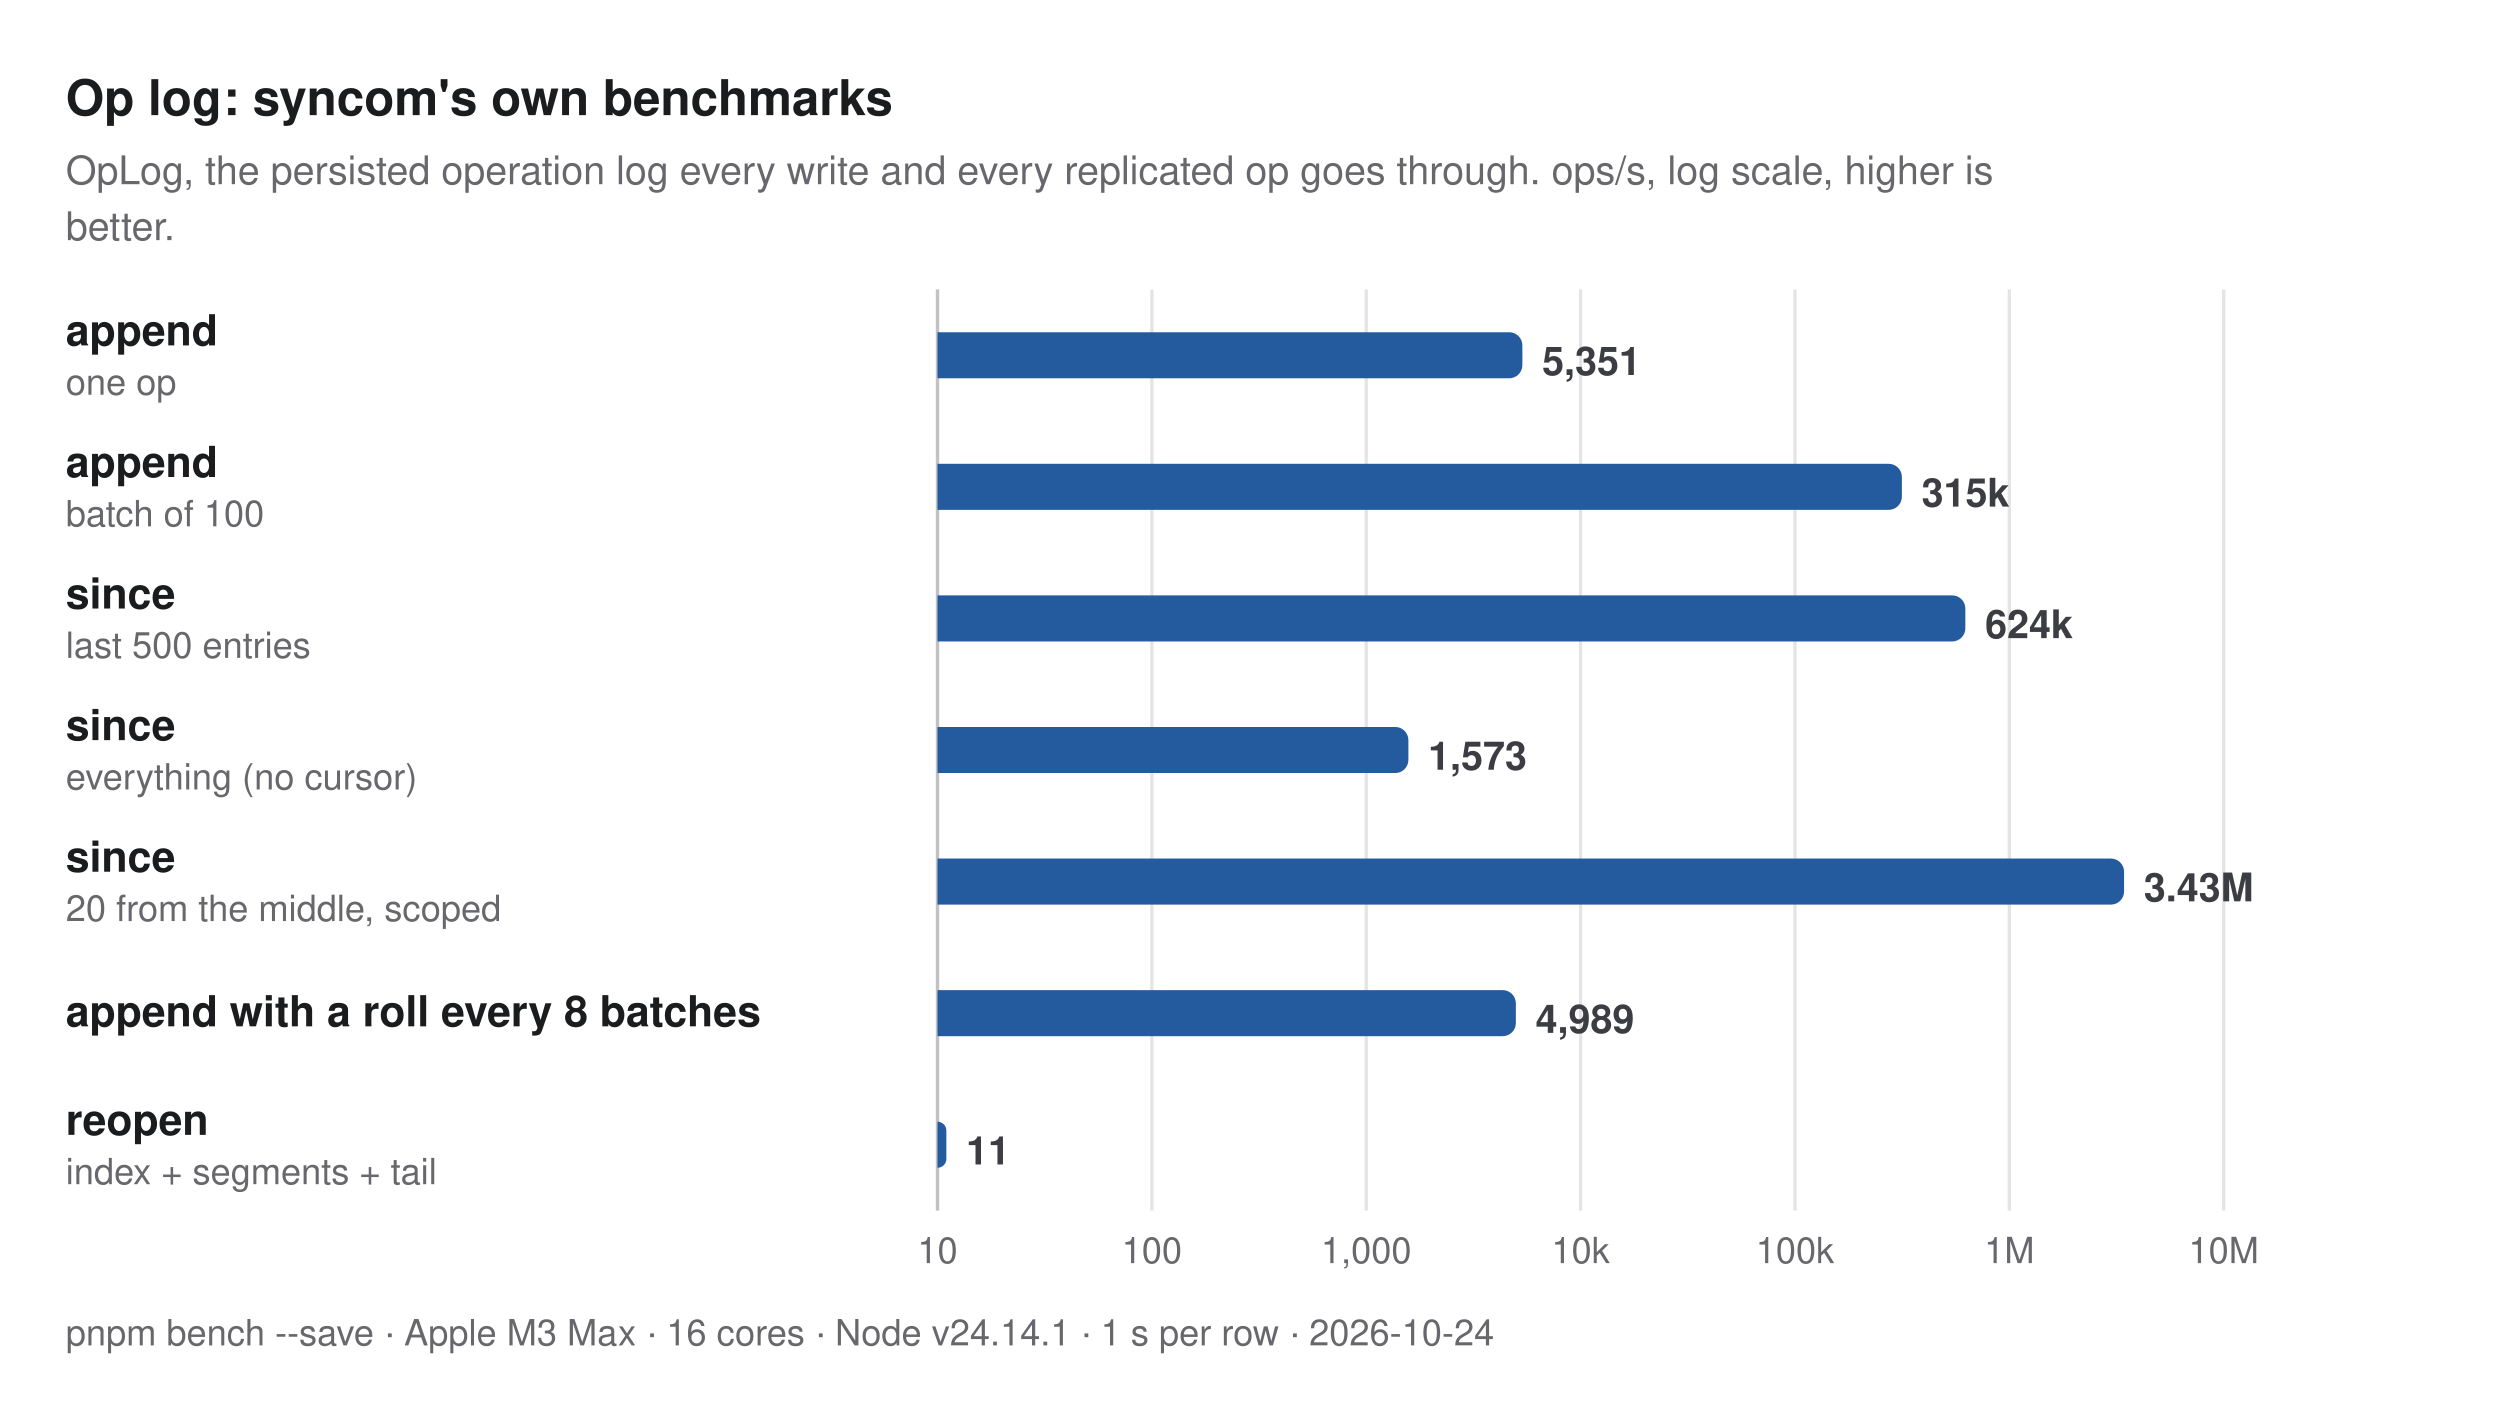
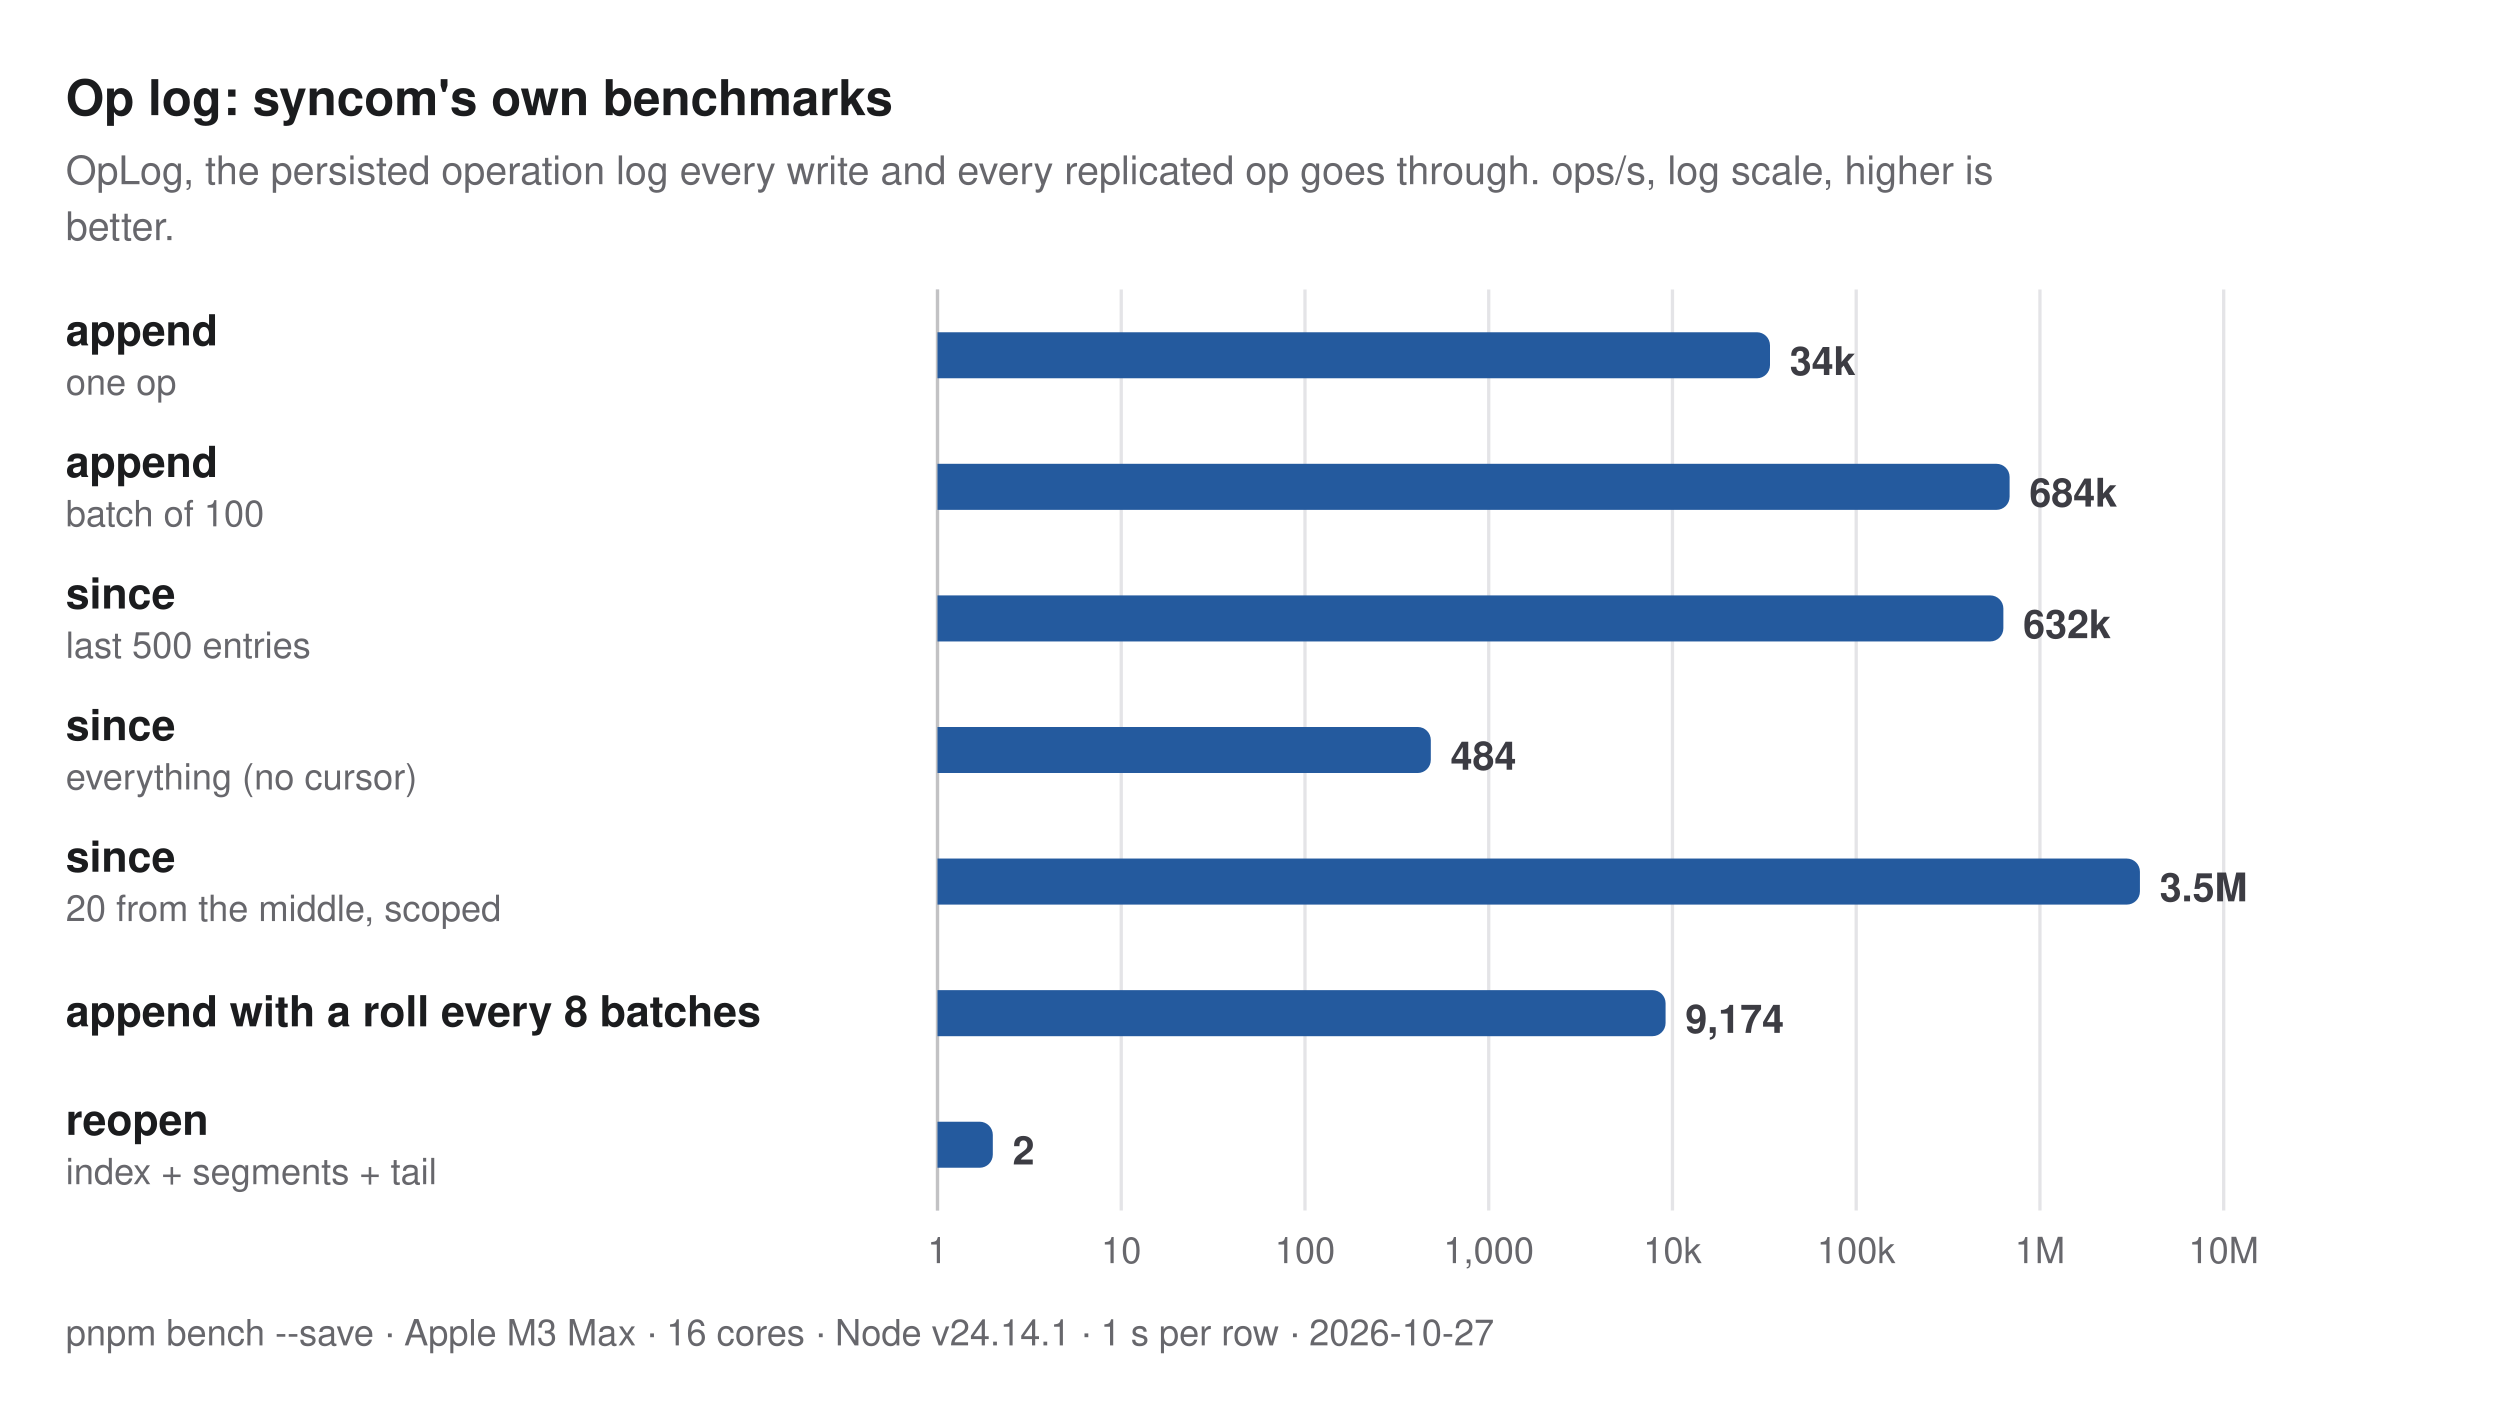
<svg xmlns="http://www.w3.org/2000/svg" width="760" height="428" viewBox="0 0 760 428" role="img" aria-label="Op log: syncom's own benchmarks. OpLog, the persisted operation log every write and every replicated op goes through. ops/s, log scale, higher is better.">
  <style>
  text { font-family: -apple-system, BlinkMacSystemFont, "Segoe UI", Helvetica, Arial, sans-serif; }
  .title { font-size: 15px; font-weight: 700; fill: #1b1c1e; }
  .subtitle, .caption { font-size: 12px; fill: #67676c; }
  .caption { font-size: 11px; }
  .group { font-size: 11px; font-weight: 600; letter-spacing: 0.06em; fill: #67676c; }
  .label { font-size: 13px; font-weight: 600; fill: #1b1c1e; }
  .label.primary, .label.secondary { font-weight: 700; }
  .sublabel { font-size: 11px; fill: #67676c; }
  .value { font-size: 12px; font-weight: 600; fill: #3c3c43; font-variant-numeric: tabular-nums; }
  .value.small { font-size: 10px; }
  .legend { font-size: 11px; fill: #3c3c43; }
  .tick { font-size: 11px; fill: #67676c; font-variant-numeric: tabular-nums; }
  .grid { stroke: #e4e4e7; stroke-width: 1; }
  .axis { stroke: #c2c2c4; stroke-width: 1; }
  .ref { stroke: #67676c; stroke-width: 1; stroke-dasharray: 3 3; }
  .bar { fill: #c4c6cc; }
  .bar.primary { fill: #245a9e; }
  .bar.secondary { fill: #5e9be6; }
  @media (prefers-color-scheme: dark) {
    .title, .label { fill: #dfdfd6; }
    .subtitle, .caption, .group, .sublabel, .tick { fill: #98989f; }
    .value, .legend { fill: #c2c2c4; }
    .grid { stroke: #2e2e32; }
    .axis { stroke: #48484c; }
    .ref { stroke: #98989f; }
    .bar { fill: #46474e; }
    .bar.primary { fill: #8dbcf2; }
    .bar.secondary { fill: #3d7bd0; }
  }
</style>
  <text class="title" x="20" y="35">Op log: syncom's own benchmarks</text>
  <text class="subtitle" x="20" y="56">OpLog, the persisted operation log every write and every replicated op goes through. ops/s, log scale, higher is</text>
  <text class="subtitle" x="20" y="73">better.</text>
  <line class="grid" x1="285" y1="88" x2="285" y2="368" />
-   <text class="tick" x="285" y="384" text-anchor="middle">10</text>
-   <line class="grid" x1="350.167" y1="88" x2="350.167" y2="368" />
-   <text class="tick" x="350.167" y="384" text-anchor="middle">100</text>
-   <line class="grid" x1="415.333" y1="88" x2="415.333" y2="368" />
-   <text class="tick" x="415.333" y="384" text-anchor="middle">1,000</text>
-   <line class="grid" x1="480.5" y1="88" x2="480.5" y2="368" />
-   <text class="tick" x="480.5" y="384" text-anchor="middle">10k</text>
-   <line class="grid" x1="545.667" y1="88" x2="545.667" y2="368" />
-   <text class="tick" x="545.667" y="384" text-anchor="middle">100k</text>
-   <line class="grid" x1="610.833" y1="88" x2="610.833" y2="368" />
-   <text class="tick" x="610.833" y="384" text-anchor="middle">1M</text>
+   <text class="tick" x="285" y="384" text-anchor="middle">1</text>
+   <line class="grid" x1="340.857" y1="88" x2="340.857" y2="368" />
+   <text class="tick" x="340.857" y="384" text-anchor="middle">10</text>
+   <line class="grid" x1="396.714" y1="88" x2="396.714" y2="368" />
+   <text class="tick" x="396.714" y="384" text-anchor="middle">100</text>
+   <line class="grid" x1="452.571" y1="88" x2="452.571" y2="368" />
+   <text class="tick" x="452.571" y="384" text-anchor="middle">1,000</text>
+   <line class="grid" x1="508.429" y1="88" x2="508.429" y2="368" />
+   <text class="tick" x="508.429" y="384" text-anchor="middle">10k</text>
+   <line class="grid" x1="564.286" y1="88" x2="564.286" y2="368" />
+   <text class="tick" x="564.286" y="384" text-anchor="middle">100k</text>
+   <line class="grid" x1="620.143" y1="88" x2="620.143" y2="368" />
+   <text class="tick" x="620.143" y="384" text-anchor="middle">1M</text>
  <line class="grid" x1="676" y1="88" x2="676" y2="368" />
  <text class="tick" x="676" y="384" text-anchor="middle">10M</text>
  <line class="axis" x1="285" y1="88" x2="285" y2="368" />
  <g>
    <text class="label primary" x="20" y="105">append</text>
    <text class="sublabel" x="20" y="120">one op</text>
-     <path class="bar primary" d="M285,101H458.803A4,4 0 0 1 462.803,105V111A4,4 0 0 1 458.803,115H285Z" />
-     <text class="value" x="468.803" y="114">5,351</text>
+     <path class="bar primary" d="M285,101H534.08A4,4 0 0 1 538.08,105V111A4,4 0 0 1 534.08,115H285Z" />
+     <text class="value" x="544.08" y="114">34k</text>
  </g>
  <g>
    <text class="label primary" x="20" y="145">append</text>
    <text class="sublabel" x="20" y="160">batch of 100</text>
-     <path class="bar primary" d="M285,141H574.169A4,4 0 0 1 578.169,145V151A4,4 0 0 1 574.169,155H285Z" />
-     <text class="value" x="584.169" y="154">315k</text>
+     <path class="bar primary" d="M285,141H606.923A4,4 0 0 1 610.923,145V151A4,4 0 0 1 606.923,155H285Z" />
+     <text class="value" x="616.923" y="154">684k</text>
  </g>
  <g>
    <text class="label primary" x="20" y="185">since</text>
    <text class="sublabel" x="20" y="200">last 500 entries</text>
-     <path class="bar primary" d="M285,181H593.468A4,4 0 0 1 597.468,185V191A4,4 0 0 1 593.468,195H285Z" />
-     <text class="value" x="603.468" y="194">624k</text>
+     <path class="bar primary" d="M285,181H605.024A4,4 0 0 1 609.024,185V191A4,4 0 0 1 605.024,195H285Z" />
+     <text class="value" x="615.024" y="194">632k</text>
  </g>
  <g>
    <text class="label primary" x="20" y="225">since</text>
    <text class="sublabel" x="20" y="240">everything (no cursor)</text>
-     <path class="bar primary" d="M285,221H424.153A4,4 0 0 1 428.153,225V231A4,4 0 0 1 424.153,235H285Z" />
-     <text class="value" x="434.153" y="234">1,573</text>
+     <path class="bar primary" d="M285,221H430.968A4,4 0 0 1 434.968,225V231A4,4 0 0 1 430.968,235H285Z" />
+     <text class="value" x="440.968" y="234">484</text>
  </g>
  <g>
    <text class="label primary" x="20" y="265">since</text>
    <text class="sublabel" x="20" y="280">20 from the middle, scoped</text>
-     <path class="bar primary" d="M285,261H641.719A4,4 0 0 1 645.719,265V271A4,4 0 0 1 641.719,275H285Z" />
-     <text class="value" x="651.719" y="274">3.43M</text>
+     <path class="bar primary" d="M285,261H646.538A4,4 0 0 1 650.538,265V271A4,4 0 0 1 646.538,275H285Z" />
+     <text class="value" x="656.538" y="274">3.5M</text>
  </g>
  <g>
    <text class="label primary" x="20" y="312">append with a roll every 8 batches</text>
-     <path class="bar primary" d="M285,301H456.821A4,4 0 0 1 460.821,305V311A4,4 0 0 1 456.821,315H285Z" />
-     <text class="value" x="466.821" y="314">4,989</text>
+     <path class="bar primary" d="M285,301H502.337A4,4 0 0 1 506.337,305V311A4,4 0 0 1 502.337,315H285Z" />
+     <text class="value" x="512.337" y="314">9,174</text>
  </g>
  <g>
    <text class="label primary" x="20" y="345">reopen</text>
    <text class="sublabel" x="20" y="360">index + segments + tail</text>
-     <path class="bar primary" d="M285,341H285A2.697,2.697 0 0 1 287.697,343.697V352.303A2.697,2.697 0 0 1 285,355H285Z" />
-     <text class="value" x="293.697" y="354">11</text>
+     <path class="bar primary" d="M285,341H297.815A4,4 0 0 1 301.815,345V351A4,4 0 0 1 297.815,355H285Z" />
+     <text class="value" x="307.815" y="354">2</text>
  </g>
-   <text class="caption" x="20" y="409">pnpm bench --save · Apple M3 Max · 16 cores · Node v24.14.1 · 1 s per row · 2026-10-24</text>
+   <text class="caption" x="20" y="409">pnpm bench --save · Apple M3 Max · 16 cores · Node v24.14.1 · 1 s per row · 2026-10-27</text>
</svg>
